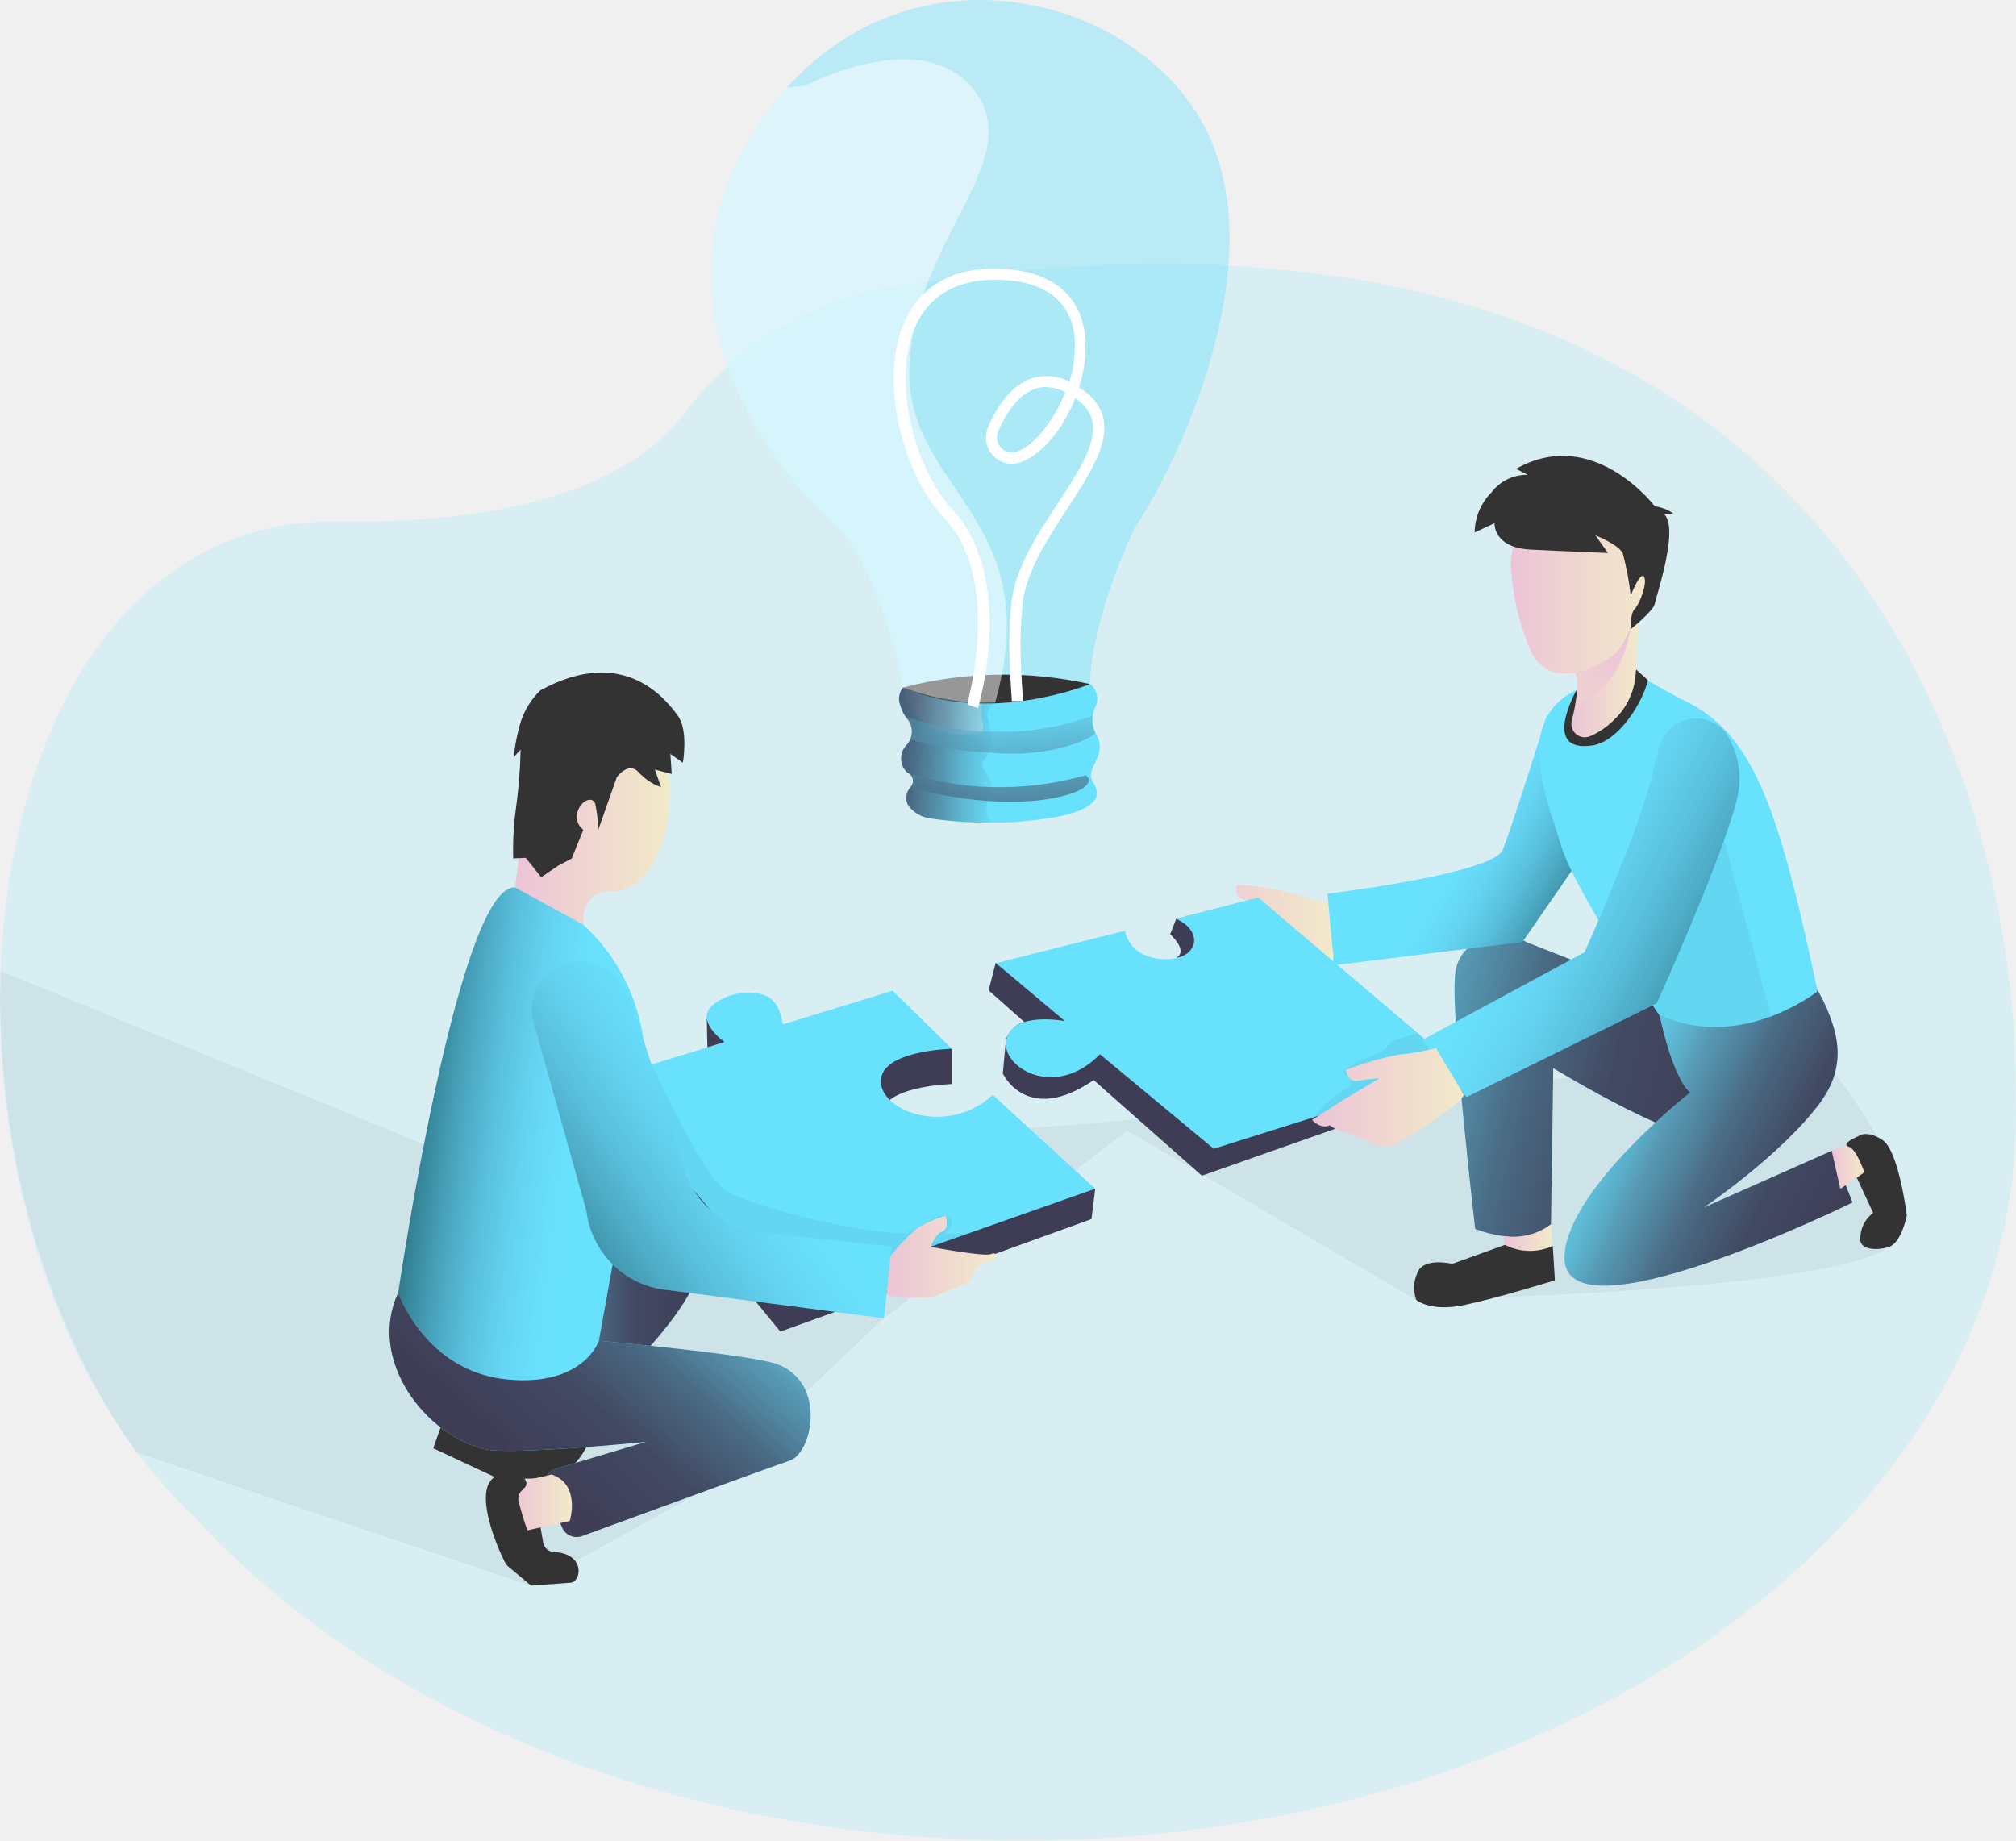
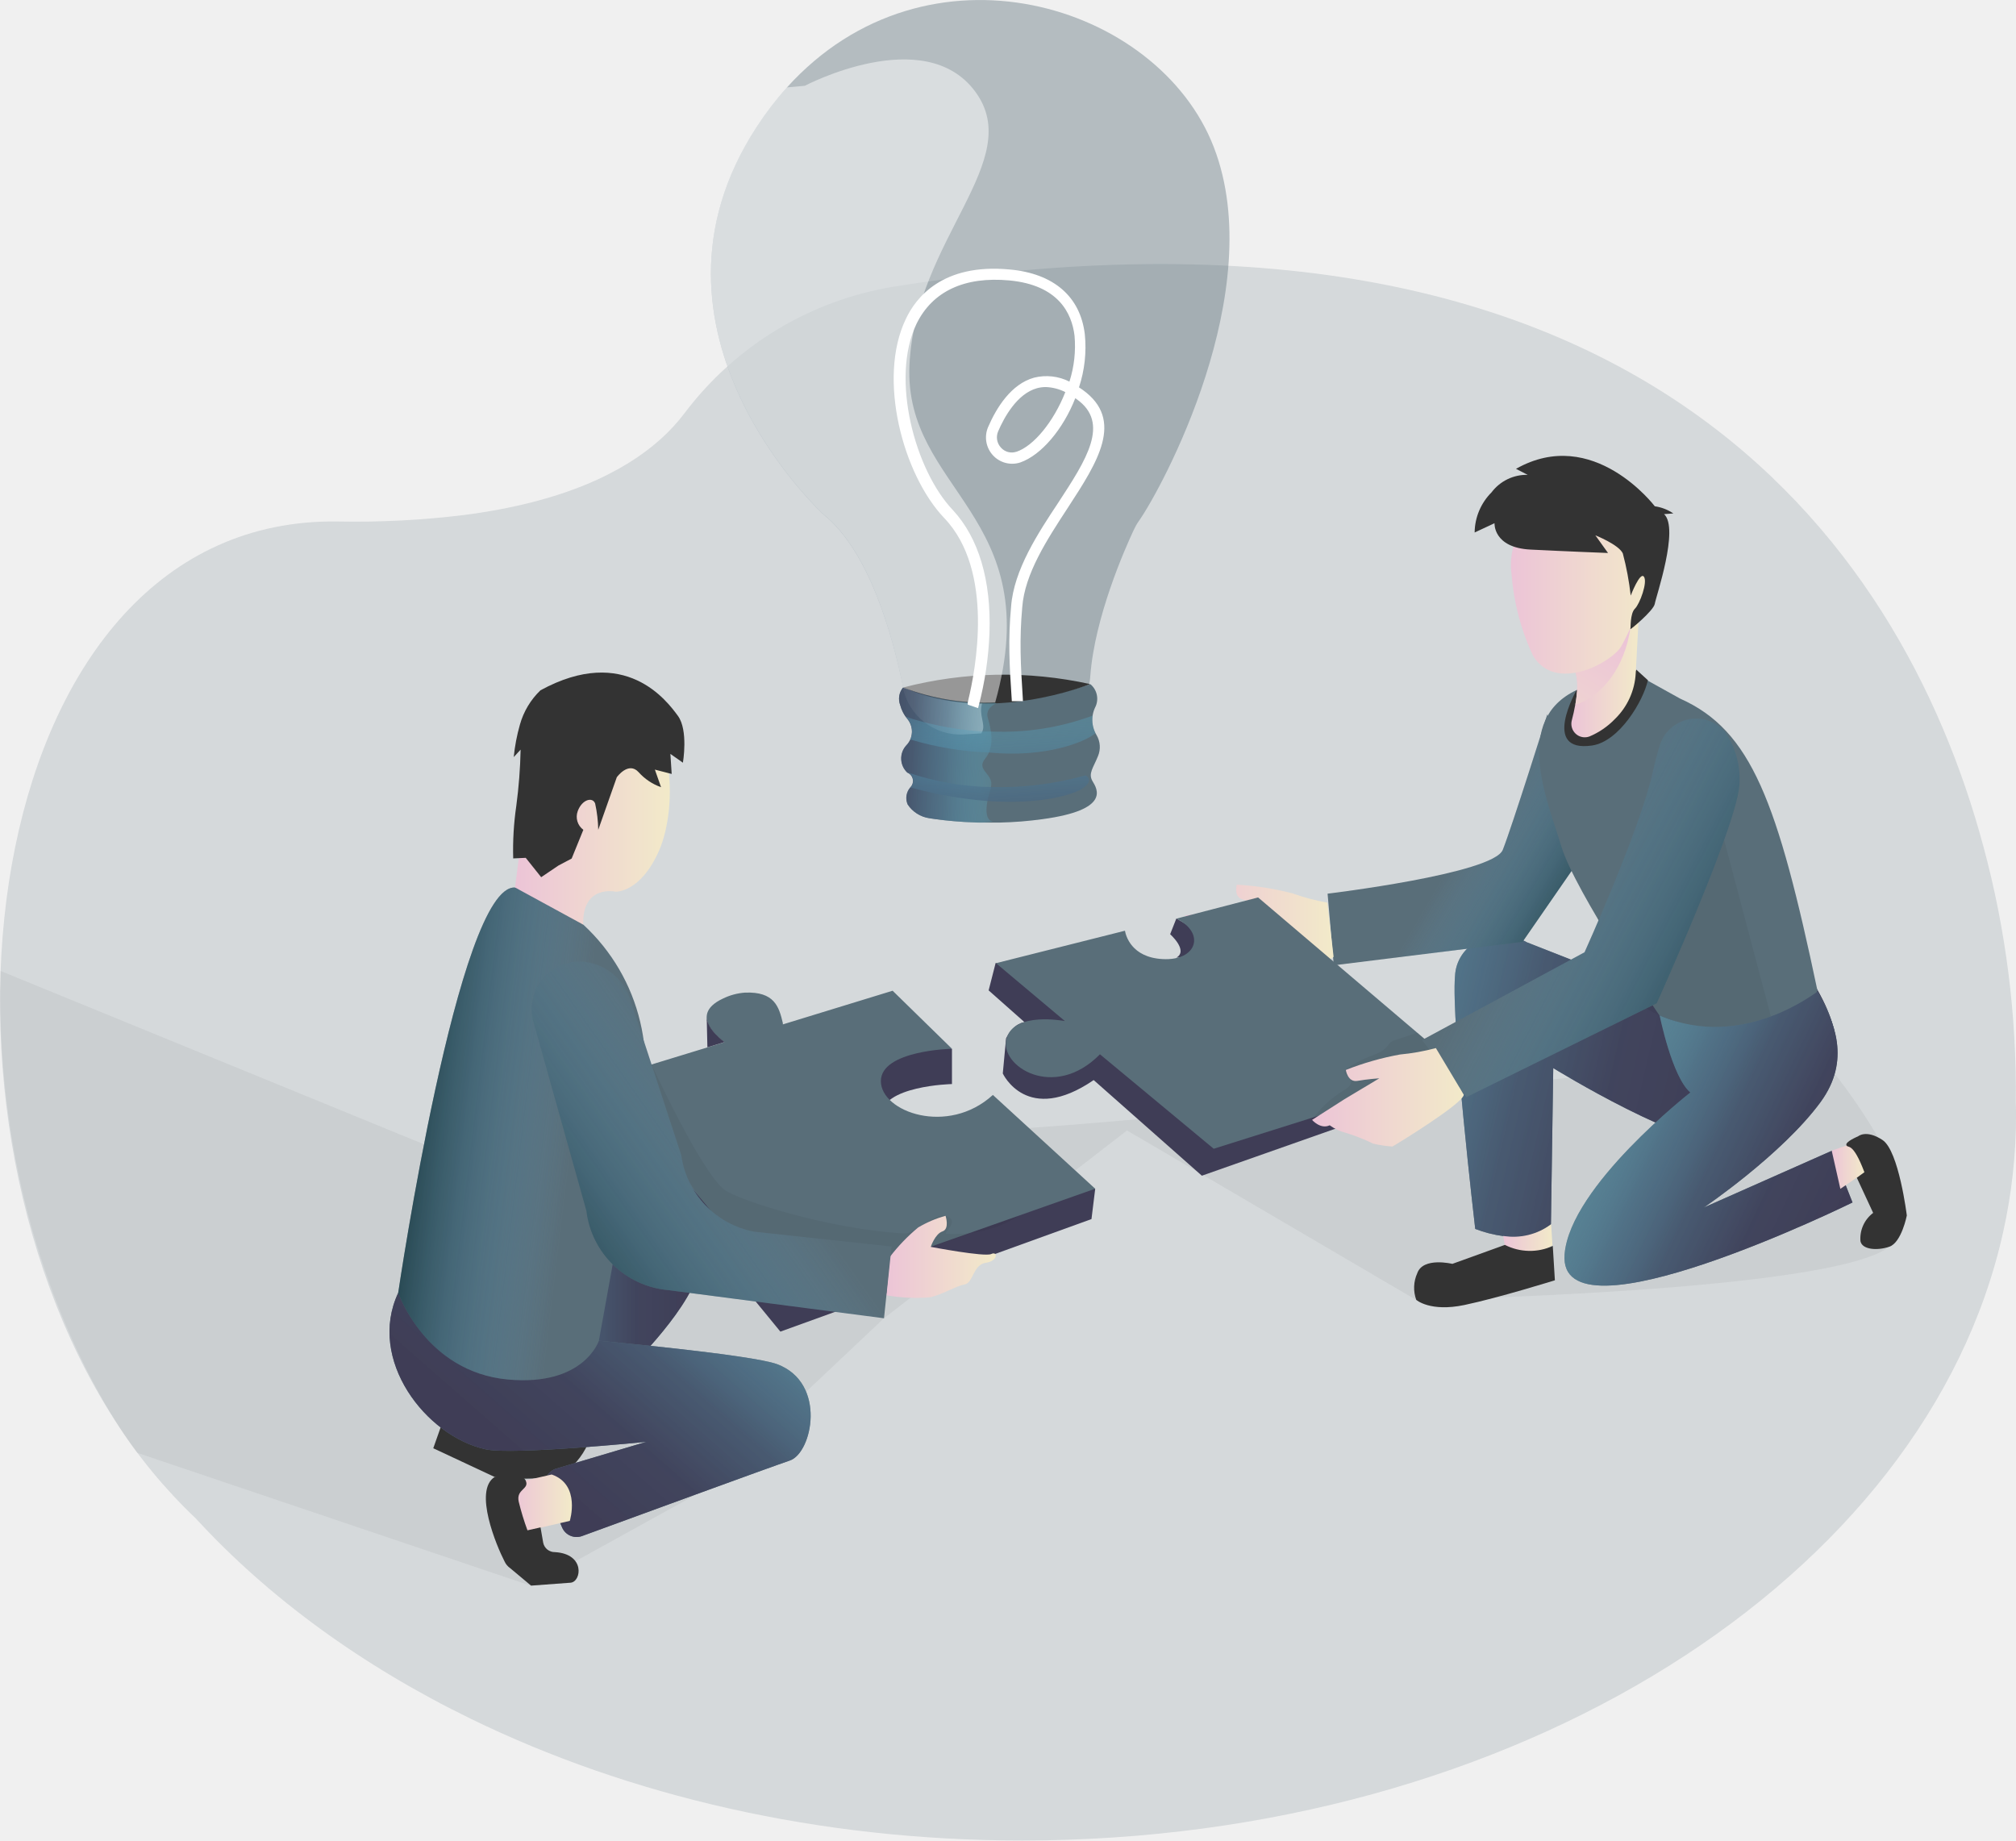
<svg xmlns="http://www.w3.org/2000/svg" xmlns:xlink="http://www.w3.org/1999/xlink" viewBox="0 0 652.17 595.4" id="solved-the-problem">
  <defs>
    <linearGradient id="a" x1="236.31" x2="311.94" y1="420.16" y2="420.16" gradientUnits="userSpaceOnUse">
-       <stop offset="0" stop-color="#68e1fd" stop-opacity="0" />
+       <stop offset="0" stop-color="#596e79" stop-opacity="0" />
      <stop offset=".02" stop-color="#66daf6" stop-opacity=".04" />
      <stop offset=".18" stop-color="#58a1bc" stop-opacity=".39" />
      <stop offset=".35" stop-color="#4d758f" stop-opacity=".66" />
      <stop offset=".53" stop-color="#45566f" stop-opacity=".85" />
      <stop offset=".73" stop-color="#40435c" stop-opacity=".96" />
      <stop offset=".99" stop-color="#3f3d56" />
    </linearGradient>
    <linearGradient id="d" x1="341.62" x2="252.55" y1="372.95" y2="474.74" gradientUnits="userSpaceOnUse">
-       <stop offset=".11" stop-color="#68e1fd" stop-opacity="0" />
+       <stop offset=".11" stop-color="#596e79" stop-opacity="0" />
      <stop offset=".13" stop-color="#66daf6" stop-opacity=".04" />
      <stop offset=".27" stop-color="#58a1bc" stop-opacity=".39" />
      <stop offset=".42" stop-color="#4d758f" stop-opacity=".66" />
      <stop offset=".58" stop-color="#45566f" stop-opacity=".85" />
      <stop offset=".76" stop-color="#40435c" stop-opacity=".96" />
      <stop offset=".99" stop-color="#3f3d56" />
    </linearGradient>
    <linearGradient id="e" x1="501.73" x2="645.34" y1="327.15" y2="360.26" xlink:href="#a" />
    <linearGradient id="c" x1="618" x2="557.65" y1="310.15" y2="275.02" gradientUnits="userSpaceOnUse">
      <stop offset=".36" stop-color="#00272e" />
      <stop offset="1" stop-color="#69b9eb" stop-opacity="0" />
    </linearGradient>
    <linearGradient id="b" x1="594.28" x2="616.04" y1="219.41" y2="219.41" gradientUnits="userSpaceOnUse">
      <stop offset="0" stop-color="#ecc4d7" />
      <stop offset=".42" stop-color="#efd4d1" />
      <stop offset="1" stop-color="#f2eac9" />
    </linearGradient>
    <linearGradient id="f" x1="608.57" x2="570.2" y1="203.63" y2="267.47" xlink:href="#b" />
    <linearGradient id="g" x1="574.69" x2="620.78" y1="189.21" y2="189.21" xlink:href="#b" />
    <linearGradient id="h" x1="469.29" x2="517.24" y1="300.55" y2="300.55" xlink:href="#b" />
    <linearGradient id="i" x1="593.35" x2="685.01" y1="347.58" y2="391.37" xlink:href="#a" />
    <linearGradient id="j" x1="592.55" x2="603.28" y1="377.18" y2="377.18" xlink:href="#b" />
    <linearGradient id="k" x1="572.21" x2="588.12" y1="400.74" y2="400.74" xlink:href="#b" />
    <linearGradient id="l" x1="689.69" x2="578.93" y1="340.63" y2="283.34" xlink:href="#c" />
    <linearGradient id="m" x1="510.36" x2="559.44" y1="354.99" y2="354.99" xlink:href="#b" />
    <linearGradient id="n" x1="372.6" x2="408.04" y1="406.61" y2="406.61" xlink:href="#b" />
    <linearGradient id="o" x1="188.42" x2="270.92" y1="359.1" y2="369.03" xlink:href="#c" />
    <linearGradient id="p" x1="252.52" x2="302.6" y1="262.49" y2="262.49" xlink:href="#b" />
    <linearGradient id="q" x1="224.92" x2="328.3" y1="435.38" y2="363.07" xlink:href="#c" />
    <linearGradient id="r" x1="251.27" x2="270.92" y1="486.11" y2="486.11" xlink:href="#b" />
    <linearGradient id="s" x1="413.15" x2="352.71" y1="245.1" y2="242.9" xlink:href="#a" />
    <linearGradient id="t" x1="406.6" x2="413.39" y1="217.65" y2="317.47" xlink:href="#a" />
    <linearGradient id="u" x1="408.45" x2="415.24" y1="217.53" y2="317.34" xlink:href="#a" />
  </defs>
-   <path fill="#68e1fd" d="M652.18 360.77a173.8 173.8 0 0 1-4.21 38C623.09 510.29 490.47 595.4 330.64 595.4c-65.94 0-127.24-14.49-178.25-39.33-35.2-17.14-65.51-39.21-89.06-64.87a169.11 169.11 0 0 1-26.24-31.84C-30.54 354.41-5.18 167.14 109.24 168.7a288.2 288.2 0 0 0 40.85-2.09c32.15-4.15 51.65-13.87 63.46-24.41a59.64 59.64 0 0 0 7.89-8.52 106.13 106.13 0 0 1 67.65-40.93c238.66-38.23 325.57 80.75 352.51 181a302.59 302.59 0 0 1 10.49 82.95c.07 1.35.09 2.71.09 4.07Z" opacity=".18" />
+   <path fill="#596e79" d="M652.18 360.77a173.8 173.8 0 0 1-4.21 38C623.09 510.29 490.47 595.4 330.64 595.4c-65.94 0-127.24-14.49-178.25-39.33-35.2-17.14-65.51-39.21-89.06-64.87a169.11 169.11 0 0 1-26.24-31.84C-30.54 354.41-5.18 167.14 109.24 168.7a288.2 288.2 0 0 0 40.85-2.09c32.15-4.15 51.65-13.87 63.46-24.41a59.64 59.64 0 0 0 7.89-8.52 106.13 106.13 0 0 1 67.65-40.93c238.66-38.23 325.57 80.75 352.51 181a302.59 302.59 0 0 1 10.49 82.95c.07 1.35.09 2.71.09 4.07Z" opacity=".18" />
  <path fill="#000405" d="M171.78 513 44.44 470S-2.42 411.87.19 314.11l189.5 77.57s82.4-23.68 131.49-26.05 266.72-25.22 266.72-25.22 42 48.15 23.32 62.88-153.13 17.21-153.13 17.21l-93.5-54.8-78.64 60.76L226.03 483Z" opacity=".05" />
  <path fill="#3f3d56" d="m380.54 297.14-2 5.08s6 5.31 2 7.59c0 0 20.82-1.29 0-12.67Z" />
  <path fill="#333" d="m142.58 461.65-2.42 6.86 19.87 9.29s18.44 2.32 24.11-2.54a24.33 24.33 0 0 0 7.25-11.37Z" />
-   <path fill="#68e1fd" d="M194.61 397.29s23.38-.41 30.22 8.08S207.09 439 207.09 439l-56.69 4Z" />
+   <path fill="#596e79" d="M194.61 397.29s23.38-.41 30.22 8.08S207.09 439 207.09 439l-56.69 4Z" />
  <path fill="url(#a)" d="M280.52 397.29s23.38-.41 30.22 8.08S293 439 293 439l-56.69 4Z" transform="translate(-85.91)" style="isolation:isolate" />
-   <path fill="#68e1fd" d="M193.77 433.74s49.12 4.43 57.66 7.58c16.14 6.07 11.34 28.75 4.05 31.17-6.09 2.05-52.41 19-67.22 24.43a5.1 5.1 0 0 1-6.43-2.81L176.7 482a5.11 5.11 0 0 1 3.25-6.9l29.14-8.67s-43.26 4.36-52 2.42c-19.35-4.24-38.43-29-28.27-50.62s64.95 15.51 64.95 15.51Z" />
+   <path fill="#596e79" d="M193.77 433.74s49.12 4.43 57.66 7.58c16.14 6.07 11.34 28.75 4.05 31.17-6.09 2.05-52.41 19-67.22 24.43a5.1 5.1 0 0 1-6.43-2.81L176.7 482a5.11 5.11 0 0 1 3.25-6.9l29.14-8.67s-43.26 4.36-52 2.42c-19.35-4.24-38.43-29-28.27-50.62s64.95 15.51 64.95 15.51Z" />
  <path fill="url(#d)" d="M279.68 433.74s49.12 4.43 57.66 7.58c16.14 6.07 11.34 28.75 4.05 31.17-6.09 2.05-52.41 19-67.22 24.43a5.1 5.1 0 0 1-6.43-2.81L262.61 482a5.11 5.11 0 0 1 3.25-6.9l29.14-8.67s-43.26 4.36-52 2.42c-19.35-4.24-38.43-29-28.27-50.62s64.95 15.51 64.95 15.51Z" transform="translate(-85.91)" style="isolation:isolate" />
  <path fill="#3f3d56" d="m322.09 311.51-2.27 8.88 11.64 10.31s-3.33 0-6 5.2l-1.06 11.37s7.82 16.92 29.4 2.13l35 30.94L466.43 353l1.66-10.58Z" />
-   <path fill="#68e1fd" d="m532.55 320-38.62-15.17a16.94 16.94 0 0 0-15.68-.46 13.2 13.2 0 0 0-7.55 11.38c-1.33 14.6 6.53 81.8 6.53 81.8a39.43 39.43 0 0 0 9 2.31 18.84 18.84 0 0 0 15.49-3.79l.75-50.55s43.53 26.89 59.06 24.65c17.38-2.5 45.34-16.76 26.45-49.83s-55.43-.34-55.43-.34Z" />
+   <path fill="#596e79" d="m532.55 320-38.62-15.17a16.94 16.94 0 0 0-15.68-.46 13.2 13.2 0 0 0-7.55 11.38c-1.33 14.6 6.53 81.8 6.53 81.8a39.43 39.43 0 0 0 9 2.31 18.84 18.84 0 0 0 15.49-3.79l.75-50.55s43.53 26.89 59.06 24.65c17.38-2.5 45.34-16.76 26.45-49.83s-55.43-.34-55.43-.34Z" />
  <path fill="url(#e)" d="m618.46 320-38.62-15.17a16.94 16.94 0 0 0-15.68-.46 13.2 13.2 0 0 0-7.55 11.38c-1.33 14.6 6.53 81.8 6.53 81.8a39.43 39.43 0 0 0 9 2.31 18.84 18.84 0 0 0 15.49-3.79l.75-50.55s43.53 26.89 59.06 24.65c17.38-2.5 45.34-16.76 26.45-49.83s-55.43-.34-55.43-.34Z" transform="translate(-85.91)" style="isolation:isolate" />
-   <path fill="#68e1fd" d="M500.55 231.08s-11.34 36.1-14.4 43.84-56.68 14.18-56.68 14.18l2 23.17 61.06-7.58 18.36-26.55Z" />
+   <path fill="#596e79" d="M500.55 231.08s-11.34 36.1-14.4 43.84-56.68 14.18-56.68 14.18l2 23.17 61.06-7.58 18.36-26.55Z" />
  <path fill="url(#c)" d="M586.46 231.08s-11.34 36.1-14.4 43.84-56.68 14.18-56.68 14.18l2 23.17 61.06-7.58 18.36-26.55Z" opacity=".61" transform="translate(-85.91)" />
-   <path fill="#68e1fd" d="m531.09 219.1 12.43 6.9c23.09 10.31 31.51 33.26 44.43 94.5 0 0-10.92 24.42-51.12 8 0 0-27.28-39.86-31.78-54.8s-15.83-40.65 5-50.48 21.04-4.12 21.04-4.12Z" />
+   <path fill="#596e79" d="m531.09 219.1 12.43 6.9c23.09 10.31 31.51 33.26 44.43 94.5 0 0-10.92 24.42-51.12 8 0 0-27.28-39.86-31.78-54.8s-15.83-40.65 5-50.48 21.04-4.12 21.04-4.12Z" />
  <path fill="#000405" d="m557.74 271.68 15.14 57.13s-15.45 9.42-36.1-.34-13.34-19.47-20-31.33l20.23-11Z" opacity=".05" />
  <path fill="#333" d="M529.34 216.63a14.11 14.11 0 0 1-19.31 6.6s-11.68 20.37 5 17.94c8.84-1.29 16.58-14.45 18.06-21.12Z" />
  <path fill="url(#b)" d="M616 200.29c0 .23-.53 10.28-.94 17.52a22.26 22.26 0 0 1-6.73 14.79 24.74 24.74 0 0 1-8.24 5.65 4.33 4.33 0 0 1-4.44-.87 4.38 4.38 0 0 1-1.26-4.37c.4-1.51.8-3.25 1.12-5.07.66-3.78 1-7.87-.07-10.76a3 3 0 0 0-.11-.32c-.6-1.49 0-3.12 1.41-4.76 1.94-2.3 5.34-4.63 8.74-6.6a104 104 0 0 1 10.52-5.21Z" transform="translate(-85.91)" />
  <path fill="url(#f)" d="M597.74 227.17a9.06 9.06 0 0 1-2.19.77c.66-3.78 1-7.87-.07-10.76l1.3-5.08 1-3.78 7.78-2.82 7.87-2.85c-1.96 13.98-9.43 21.59-15.69 24.52Z" transform="translate(-85.91)" />
  <path fill="url(#g)" d="M595.75 160.47a22.36 22.36 0 0 0-20.86 25.33 75.79 75.79 0 0 0 6.88 26.2c7.29 12.44 25.69 2.2 28.6-2.92s13.91-28.29 9.3-34.88c-3.02-4.48-11.98-14.2-23.92-13.73Z" transform="translate(-85.91)" />
  <path fill="#333" d="m490.42 151.67 3.78 1.94a14.22 14.22 0 0 0-11.68 5.65 18.69 18.69 0 0 0-5.48 13l6.43-3s-.49 7.92 11.67 8.53 25.05 1.1 25.05 1.1l-4.1-5.72s7.55 3 8.88 5.84a93.13 93.13 0 0 1 2.56 13.66s3-7.82 4.27-6.11-1.32 8.8-2.91 10.35-1.32 6.22-1.47 6.6 7.56-6 7.9-8.19 8-24.38 3-29l3-.22a14.21 14.21 0 0 0-6-2.32s-19.89-26.29-44.9-12.11Z" />
  <path fill="url(#h)" d="M515.31 292a68.36 68.36 0 0 1-11.31-3 92.23 92.23 0 0 0-18-2.81s-1.17 4 2 4.82 6.8 2.16 6.8 2.16l-13.22 1.33-12.24 1.67s1.17 4 4.46 4a15.15 15.15 0 0 0 3.77 4.47 60.42 60.42 0 0 1 6.46 6.83 37.2 37.2 0 0 0 5.29 3.49c.68 0 26.45-3 28-5.46Z" transform="translate(-85.91)" />
-   <path fill="#68e1fd" d="M536.9 328.5s4 19.91 9.93 24.92c0 0-38.88 30.34-40.69 52.29-2.53 30.34 93.14-16.71 93.14-16.71l-6.62-16.76-41.48 18.39s25.24-17.06 37.78-34.13c9.86-13.54 4.5-26-1-35.68-.06-.32-23.87 19.36-51.06 7.68Z" />
+   <path fill="#596e79" d="M536.9 328.5s4 19.91 9.93 24.92c0 0-38.88 30.34-40.69 52.29-2.53 30.34 93.14-16.71 93.14-16.71l-6.62-16.76-41.48 18.39s25.24-17.06 37.78-34.13c9.86-13.54 4.5-26-1-35.68-.06-.32-23.87 19.36-51.06 7.68Z" />
  <path fill="url(#i)" d="M622.81 328.5s4 19.91 9.93 24.92c0 0-38.88 30.34-40.69 52.29-2.53 30.34 93.14-16.71 93.14-16.71l-6.62-16.76-41.48 18.39s25.24-17.06 37.78-34.13c9.86-13.54 4.5-26-1-35.68-.06-.32-23.87 19.36-51.06 7.68Z" transform="translate(-85.91)" style="isolation:isolate" />
  <path fill="url(#j)" d="m592.55 372.23 7.18-2.47 3.55 9.41-7.93 5.42-2.8-12.36z" />
  <path fill="url(#k)" d="m572.89 404-.68-4.17a20.47 20.47 0 0 0 15.49-3.79l.42 6.83a16.42 16.42 0 0 1-15.23 1.13Z" transform="translate(-85.91)" />
  <path fill="#333" d="m486.83 402.72-17 6.14s-9.45-2.31-11.34 3a11.44 11.44 0 0 0-.34 8.64s4.46 4 15.57 1.67 29.28-8 29.28-8l-.68-11.11a17.82 17.82 0 0 1-15.49-.34ZM601.09 367.6s-4.27 1.75-3.78 2.88 2-1.36 5.82 8.73l-2.45 1.79 5.28 11.37a10.4 10.4 0 0 0-4.11 9.14c.53 2.77 5.44 3.15 9.37 1.79s5.63-10.09 5.63-10.09-2.57-20.93-7.86-24.42-7.9-1.19-7.9-1.19Z" />
-   <path fill="#68e1fd" d="m472.89 346.33-80.26 25.29-36.8-30.56c-14.85 15.16-32.68 3.79-30.23-5.09s18.9-5.65 18.9-5.65l-22.3-18.73 41.72-10.5c.26 1.47 2 8.6 12.13 9.17 11.33.65 13.9-8.57 4.49-13.08l26.45-6.86Z" />
+   <path fill="#596e79" d="m472.89 346.33-80.26 25.29-36.8-30.56c-14.85 15.16-32.68 3.79-30.23-5.09s18.9-5.65 18.9-5.65l-22.3-18.73 41.72-10.5c.26 1.47 2 8.6 12.13 9.17 11.33.65 13.9-8.57 4.49-13.08l26.45-6.86Z" />
  <path fill="#000405" d="M451.45 336.4a4.89 4.89 0 0 0-1.53.72 8.3 8.3 0 0 0-1.14 1.36c-1.48 1.84-3.89 2.57-6.08 3.44a33.49 33.49 0 0 0-7 3.78 1.7 1.7 0 0 0-.73.82c-.33 1.07 1.33 1.6 1.89 2.57a2.07 2.07 0 0 1-.34 2.23 6.72 6.72 0 0 1-1.89 1.44 34.85 34.85 0 0 0-9.8 8.94 240.3 240.3 0 0 1 37.7-15.7 7.6 7.6 0 0 0 2.79-1.34 2.54 2.54 0 0 0 .85-2.79c-.22-.49.55-.62.15-1-1.95-1.74-5.23-4.65-7.84-6.78.04.02-4.98 1.63-7.03 2.31Z" opacity=".05" />
-   <path fill="#68e1fd" d="M558.09 236.81a12.33 12.33 0 0 0-21.15 4.25c-.72 2.31-1.48 5.08-2.23 8.49-4 18.43-22.11 58.51-22.11 58.51l-52.59 28.41 14.39 18.43 61.55-30.34s27.28-60.26 26.79-71.75a26.94 26.94 0 0 0-4.65-16Z" />
+   <path fill="#596e79" d="M558.09 236.81a12.33 12.33 0 0 0-21.15 4.25c-.72 2.31-1.48 5.08-2.23 8.49-4 18.43-22.11 58.51-22.11 58.51l-52.59 28.41 14.39 18.43 61.55-30.34s27.28-60.26 26.79-71.75a26.94 26.94 0 0 0-4.65-16Z" />
  <path fill="url(#l)" d="M644 236.81a12.33 12.33 0 0 0-21.15 4.25c-.72 2.31-1.48 5.08-2.23 8.49-4 18.43-22.11 58.51-22.11 58.51l-52.59 28.41 14.39 18.43 61.55-30.34s27.28-60.26 26.79-71.75a26.94 26.94 0 0 0-4.65-16Z" opacity=".61" transform="translate(-85.91)" />
  <path fill="url(#m)" d="M550.41 339.05a69.14 69.14 0 0 1-11.6 2.08 92.71 92.71 0 0 0-17.53 5s.6 4.1 3.78 3.53 7.06-.83 7.06-.83l-11.33 6.79-10.43 6.67s2.72 3.15 5.7 1.74a15.09 15.09 0 0 0 5.33 2.47 61.39 61.39 0 0 1 8.69 3.45 37 37 0 0 0 6.27.95c.61-.27 22.94-13.92 23.09-16.76Z" transform="translate(-85.91)" />
  <path fill="#3f3d56" d="m288.76 331.73 19.2 7.58v11.38s-23 .49-23 10.46 21.69 17.79 36.23 4.48l33.1 19-1.2 9.74-100.64 36.41-57.66-70.35v-11.37Z" />
-   <path fill="#68e1fd" d="m288.76 320.5 19.2 18.77s-23 .5-23 10.47 21.69 17.79 36.23 4.47l33.1 30.34-100.78 35.54-58.72-70.84 39.56-12.1s-12.58-8.46-.49-14.11a19.36 19.36 0 0 1 7.14-1.93c9.49-.38 11 4.51 12.25 9.86v.42Z" />
+   <path fill="#596e79" d="m288.76 320.5 19.2 18.77s-23 .5-23 10.47 21.69 17.79 36.23 4.47l33.1 30.34-100.78 35.54-58.72-70.84 39.56-12.1s-12.58-8.46-.49-14.11a19.36 19.36 0 0 1 7.14-1.93c9.49-.38 11 4.51 12.25 9.86v.42Z" />
  <path fill="#000405" d="M210.78 344.36s16 34.78 23.61 40.55c4.24 3.22 33.55 12.78 58.44 14.13 2.33.13 9.61-6.62 13.05-5.73 5 1.31-.91 5.8.25 5.86 15 .71 23.31-5.86 23.31-5.86l-79 28.52-52.93-75.9Z" opacity=".05" />
  <path fill="url(#n)" d="M373.77 406.62a58.83 58.83 0 0 1 9.14-9.52 35.91 35.91 0 0 1 8.88-3.79s1.4 4.25-1 5.05-3.78 5-3.78 5 17.46 3.34 19.57 2.31 2.31 2.24-1.81 2.85-4 6.52-6.8 7-6.95 3.15-11.07 4.14a54.25 54.25 0 0 1-14.3-.66Z" transform="translate(-85.91)" />
-   <path fill="#68e1fd" d="M207.75 356.15A62.21 62.21 0 0 0 179.3 292a29.47 29.47 0 0 0-12.69-4.89c-18.29-1.06-37.79 131.1-37.79 131.1s8.81 25.6 35.48 28.06c24.64 2.28 29.44-12.55 29.44-12.55Z" />
+   <path fill="#596e79" d="M207.75 356.15A62.21 62.21 0 0 0 179.3 292a29.47 29.47 0 0 0-12.69-4.89c-18.29-1.06-37.79 131.1-37.79 131.1s8.81 25.6 35.48 28.06c24.64 2.28 29.44-12.55 29.44-12.55Z" />
  <path fill="url(#o)" d="M293.66 356.15A62.21 62.21 0 0 0 265.21 292a29.47 29.47 0 0 0-12.69-4.89c-18.29-1.06-37.79 131.1-37.79 131.1s8.81 25.6 35.48 28.06c24.64 2.28 29.44-12.55 29.44-12.55Z" opacity=".61" transform="translate(-85.91)" />
  <path fill="url(#p)" d="M252.52 287.09s2.68-19.94 3.78-32.91 5.36-30.34 27.13-28.07 21.76 35.2 15.71 49-14.09 13.35-14.09 13.35-10.84-2.39-10.47 10.66Z" transform="translate(-85.91)" />
  <path fill="#333" d="M174.84 223.31a24.52 24.52 0 0 0-6.65 11.11 59.5 59.5 0 0 0-2 10.5l2.23-2.42a163 163 0 0 1-1.4 18.2 98.54 98.54 0 0 0-1 17l4.05-.19 5 6.26 5.63-3.8 4.23-2.23 3.78-9.3a5.24 5.24 0 0 1-1.81-6.06c1.4-3.79 4.83-4.67 5.63-2.43a43.39 43.39 0 0 1 1 8.49l6-17s3.78-5.28 7.07-1.63a17.59 17.59 0 0 0 7.25 4.85l-2-5.69 5.44 1.4-.42-6.48 4.05 2.84s1.81-10.5-1.63-15.17-17.01-23.23-44.45-8.25Z" />
-   <path fill="#68e1fd" d="m288.42 403.25-44.54-4.82a29.31 29.31 0 0 1-23.51-24.8l-16.47-50.25a17.7 17.7 0 0 0-14.21-12.17 15.41 15.41 0 0 0-17 19.8l17 60.67a29.29 29.29 0 0 0 26.45 25.67l69.83 9.11Z" />
+   <path fill="#596e79" d="m288.42 403.25-44.54-4.82a29.31 29.31 0 0 1-23.51-24.8l-16.47-50.25a17.7 17.7 0 0 0-14.21-12.17 15.41 15.41 0 0 0-17 19.8l17 60.67a29.29 29.29 0 0 0 26.45 25.67l69.83 9.11Z" />
  <path fill="url(#q)" d="m374.33 403.25-44.54-4.82a29.31 29.31 0 0 1-23.51-24.8l-16.47-50.25a17.7 17.7 0 0 0-14.21-12.17 15.41 15.41 0 0 0-17 19.8l17 60.67a29.29 29.29 0 0 0 26.45 25.67l69.83 9.11Z" opacity=".61" transform="translate(-85.91)" />
  <path fill="url(#r)" d="m264.38 477-13.11 3 5.25 15.17 13.72-3.17s3.63-11.73-5.86-15Z" transform="translate(-85.91)" />
  <path fill="#333" d="M160.03 477.8s8.58-1.82 10 1.1-3.14 2.73-2.23 6.87a83.59 83.59 0 0 0 2.83 9.29l4.23-.95.87 5a3.8 3.8 0 0 0 3.78 3c9.9.57 8.58 9.55 5.1 9.89l-12.81.95-6.76-5.65a5.38 5.38 0 0 1-1.85-2.24c-2.51-4.85-10.1-22.9-3.16-27.26Z" />
-   <path fill="#68e1fd" d="M368.41 168.55a19.25 19.25 0 0 0-1.7 3c-2.87 6.14-12.58 28.1-14 47.13a18.93 18.93 0 0 1-17.84 17.75l-17.34 1-5.67.3a18.9 18.9 0 0 1-19.65-15.17c-3.55-17.52-11.11-44.29-25.8-56.12 0 0-64.77-59.31-21.58-125.45a102.74 102.74 0 0 1 9.71-12.67C299.87-21.86 374.69 1 392.67 47.61s-17.11 110.89-24.26 120.94Z" opacity=".4" />
-   <path fill="#68e1fd" d="M355.19 244.62c-1.51 3.79-3.25 5.61-1.74 8.12s5.86 9.26-16.21 12.26a120.12 120.12 0 0 1-13.79 1.1h-7.22l-4.23-.19c-4.83-.3-8.73-.79-11.33-1.21a10.17 10.17 0 0 1-7-4.44 5.25 5.25 0 0 1 .8-5.46 2.92 2.92 0 0 0-.91-4.85 6.28 6.28 0 0 1-.38-8.76 7.15 7.15 0 0 0 1.33-1.9 6.49 6.49 0 0 0-.87-6.64l-.61-.75a11 11 0 0 1-1.81-3.8 5.68 5.68 0 0 1 .91-5.68 18.89 18.89 0 0 0 19.64 15.16l5.67-.34a3.09 3.09 0 0 0 .38-.72c1-2.42-1.25-5.23-.11-9l4.26-.19a118.19 118.19 0 0 0 30.76-6 6.13 6.13 0 0 1 1.51 7.59 9.42 9.42 0 0 0-.79 2.65 9.61 9.61 0 0 0 .94 5.61 5.07 5.07 0 0 0 .34.61 7.6 7.6 0 0 1 .46 6.83Z" />
+   <path fill="#596e79" d="M368.41 168.55a19.25 19.25 0 0 0-1.7 3c-2.87 6.14-12.58 28.1-14 47.13a18.93 18.93 0 0 1-17.84 17.75l-17.34 1-5.67.3a18.9 18.9 0 0 1-19.65-15.17c-3.55-17.52-11.11-44.29-25.8-56.12 0 0-64.77-59.31-21.58-125.45a102.74 102.74 0 0 1 9.71-12.67C299.87-21.86 374.69 1 392.67 47.61s-17.11 110.89-24.26 120.94Z" opacity=".4" />
+   <path fill="#596e79" d="M355.19 244.62c-1.51 3.79-3.25 5.61-1.74 8.12s5.86 9.26-16.21 12.26a120.12 120.12 0 0 1-13.79 1.1h-7.22l-4.23-.19c-4.83-.3-8.73-.79-11.33-1.21a10.17 10.17 0 0 1-7-4.44 5.25 5.25 0 0 1 .8-5.46 2.92 2.92 0 0 0-.91-4.85 6.28 6.28 0 0 1-.38-8.76 7.15 7.15 0 0 0 1.33-1.9 6.49 6.49 0 0 0-.87-6.64l-.61-.75a11 11 0 0 1-1.81-3.8 5.68 5.68 0 0 1 .91-5.68 18.89 18.89 0 0 0 19.64 15.16l5.67-.34a3.09 3.09 0 0 0 .38-.72c1-2.42-1.25-5.23-.11-9l4.26-.19a118.19 118.19 0 0 0 30.76-6 6.13 6.13 0 0 1 1.51 7.59 9.42 9.42 0 0 0-.79 2.65 9.61 9.61 0 0 0 .94 5.61 5.07 5.07 0 0 0 .34.61 7.6 7.6 0 0 1 .46 6.83Z" />
  <path fill="#333" d="M292.17 222.4a129.62 129.62 0 0 1 60.45-1.1s-32.76 13.42-60.45 1.1Z" />
  <path fill="url(#s)" d="M407.09 265.74a19.8 19.8 0 0 1-5 .34l-4.24-.19c-4.83-.3-8.72-.79-11.33-1.21a10.16 10.16 0 0 1-7-4.44 5.24 5.24 0 0 1 .79-5.46 2.94 2.94 0 0 0 .88-2.68 2.91 2.91 0 0 0-1.79-2.17 6.27 6.27 0 0 1-.37-8.76 6.39 6.39 0 0 0 .45-8.53 11.37 11.37 0 0 1-2.34-4.52 5.7 5.7 0 0 1 .9-5.68 74.35 74.35 0 0 0 29.74 4.85l.49.23s-3.78 1.44-2.8 4.74 2.42 9.25-.83 13.12 3 4.93 1.82 9.29v.42a24.74 24.74 0 0 0-1.1 4c-.68 3.43-.36 6.35 1.73 6.65Z" transform="translate(-85.91)" style="isolation:isolate" />
  <path fill="#fff" d="M407.85 227.25a74.15 74.15 0 0 1-29.77-4.85c-3.52-17.41-11.08-44.18-25.77-56 0 0-64.77-59.31-21.58-125.45a102.74 102.74 0 0 1 9.71-12.67l5.82-.53S385 7.34 401.43 29.68 382 77.27 380.12 118.07s44.81 48.35 27.73 109.18Z" opacity=".49" transform="translate(-85.91)" style="isolation:isolate" />
  <path fill="url(#t)" d="M436 255.12c-2.8 1.82-12.85 5.24-30.76 4a131.35 131.35 0 0 1-24.82-4.4 2.92 2.92 0 0 0-.91-4.85 87.87 87.87 0 0 0 27 4.74 102.11 102.11 0 0 0 30.56-3.79s3.12 1.57-1.07 4.3Z" transform="translate(-85.91)" style="isolation:isolate" />
  <path fill="url(#u)" d="M440.27 237.22c-3.36 2.81-16.06 8-34.42 6.22a101.1 101.1 0 0 1-25.43-4.21 6.47 6.47 0 0 0-.87-6.63l-.61-.76c1.21.46 3.25 1.1 6 1.82a106 106 0 0 0 18.9 3h2.94a84.25 84.25 0 0 0 32.61-5.16 9.57 9.57 0 0 0 .88 5.72Z" transform="translate(-85.91)" style="isolation:isolate" />
  <path fill="#3f3d56" d="m228.61 328.81.23 10 5.55-1.71s-5.78-4.01-5.78-8.29Z" />
  <path fill="#fff" d="m350.26 126.13-1.21-.82a41.45 41.45 0 0 0 1.89-17.13c-1.44-12.24-10.08-19.71-24.3-21-21.8-2.07-30.43 9.18-33.63 16.06-9.24 19.23-.88 50.37 12.44 64.34 16.42 17.14 10.08 49.46 7.76 59a3.48 3.48 0 0 0-.15.72v.64l3.35 1.14.24-.94a109.45 109.45 0 0 0 3.44-23.35c.59-17-3.48-30.75-11.81-39.75-12.3-12.89-20.29-42.65-11.8-60.26 5.15-10.55 15.54-15.41 30.07-14.06 15.81 1.5 20.18 10.57 21.06 17.88a37.73 37.73 0 0 1-1.65 14.85 16.5 16.5 0 0 0-11.42-1.28c-7.49 2.06-12.22 9.82-14.87 15.94a8.53 8.53 0 0 0 1.57 9.21 8.45 8.45 0 0 0 8.86 2.27c6.75-2.39 13.79-10.67 17.75-20.77l.39.27c11 7.74 3.15 19.67-5.88 33.5-6.43 9.69-14.41 21.75-15.27 33.63-1 10.64-.54 19.05.18 29.76l.05.85h3.6l-.05-1c-.7-10.69-1.12-19-.18-29.34.77-10.88 8.12-22.07 14.6-32l.29-.45c9.41-14.43 18.29-28.13 4.68-37.91Zm-21.44 20a4.67 4.67 0 0 1-5-1.31 4.88 4.88 0 0 1-.9-5.33c1.9-4.41 6.06-12.1 12.53-13.9a10.75 10.75 0 0 1 2.84-.38 15.06 15.06 0 0 1 6.34 1.64c-3.77 9.53-10.18 17.4-15.81 19.3Zm18.13-20.09.16.11Z" />
</svg>
